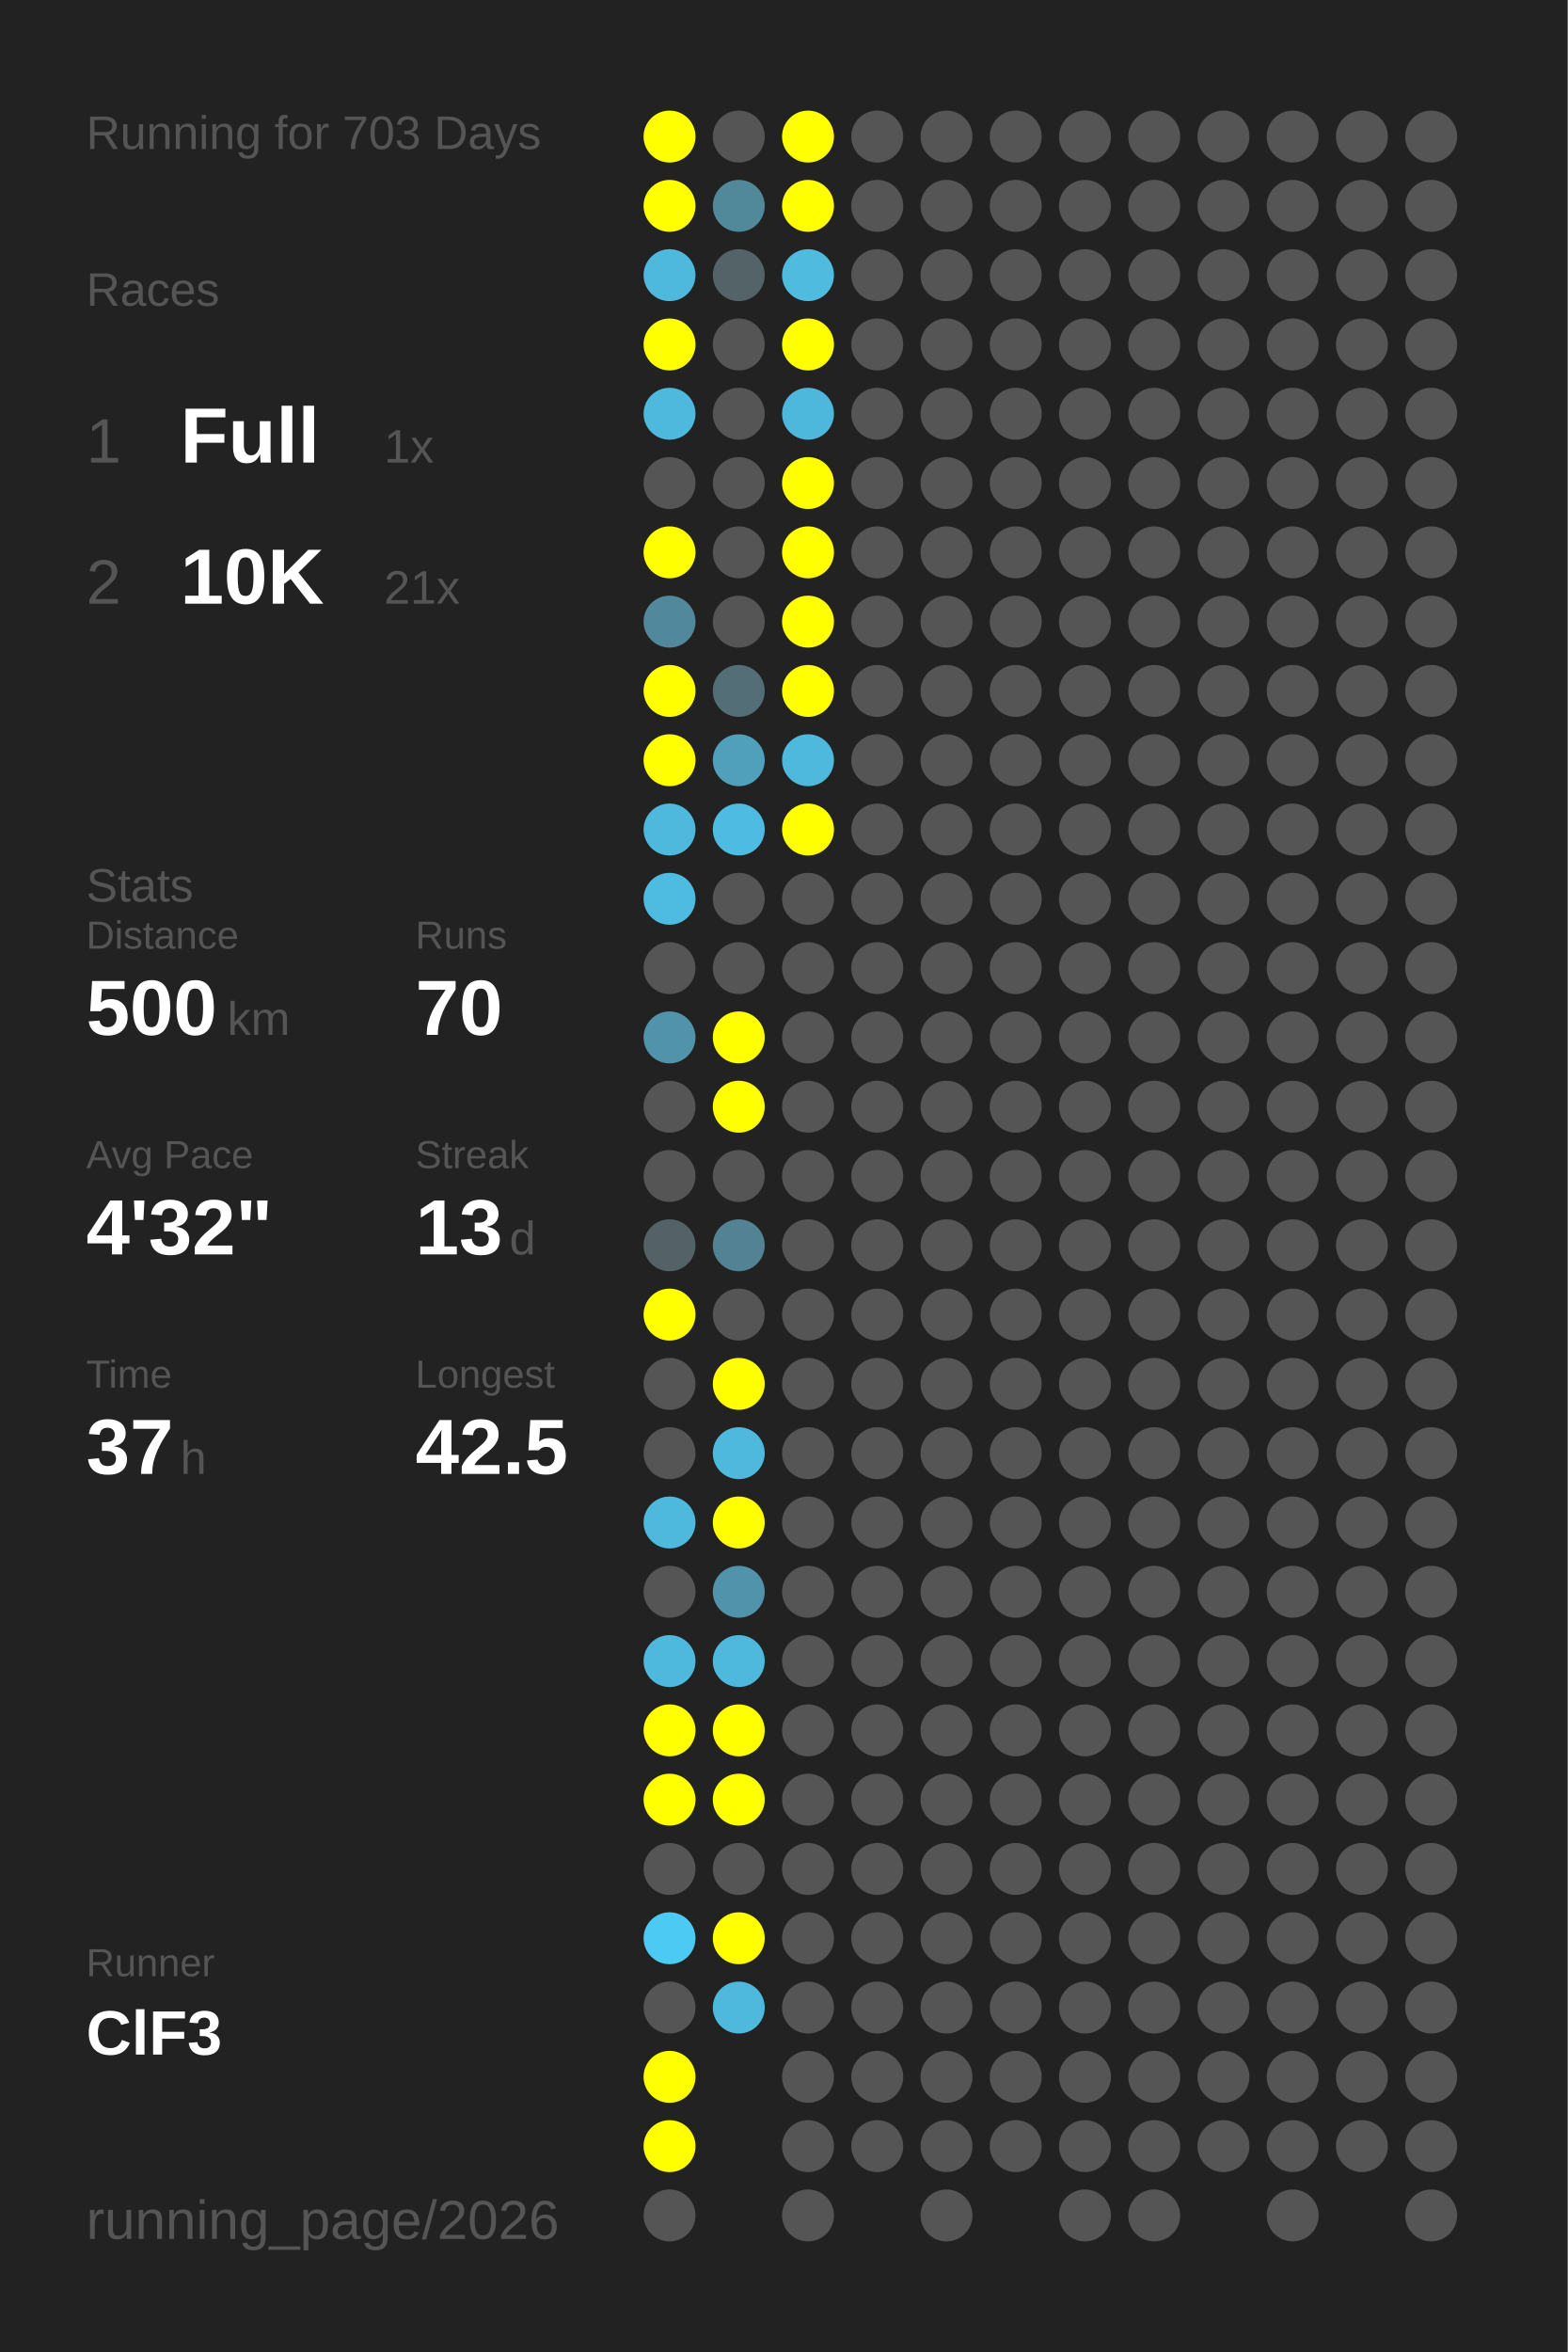
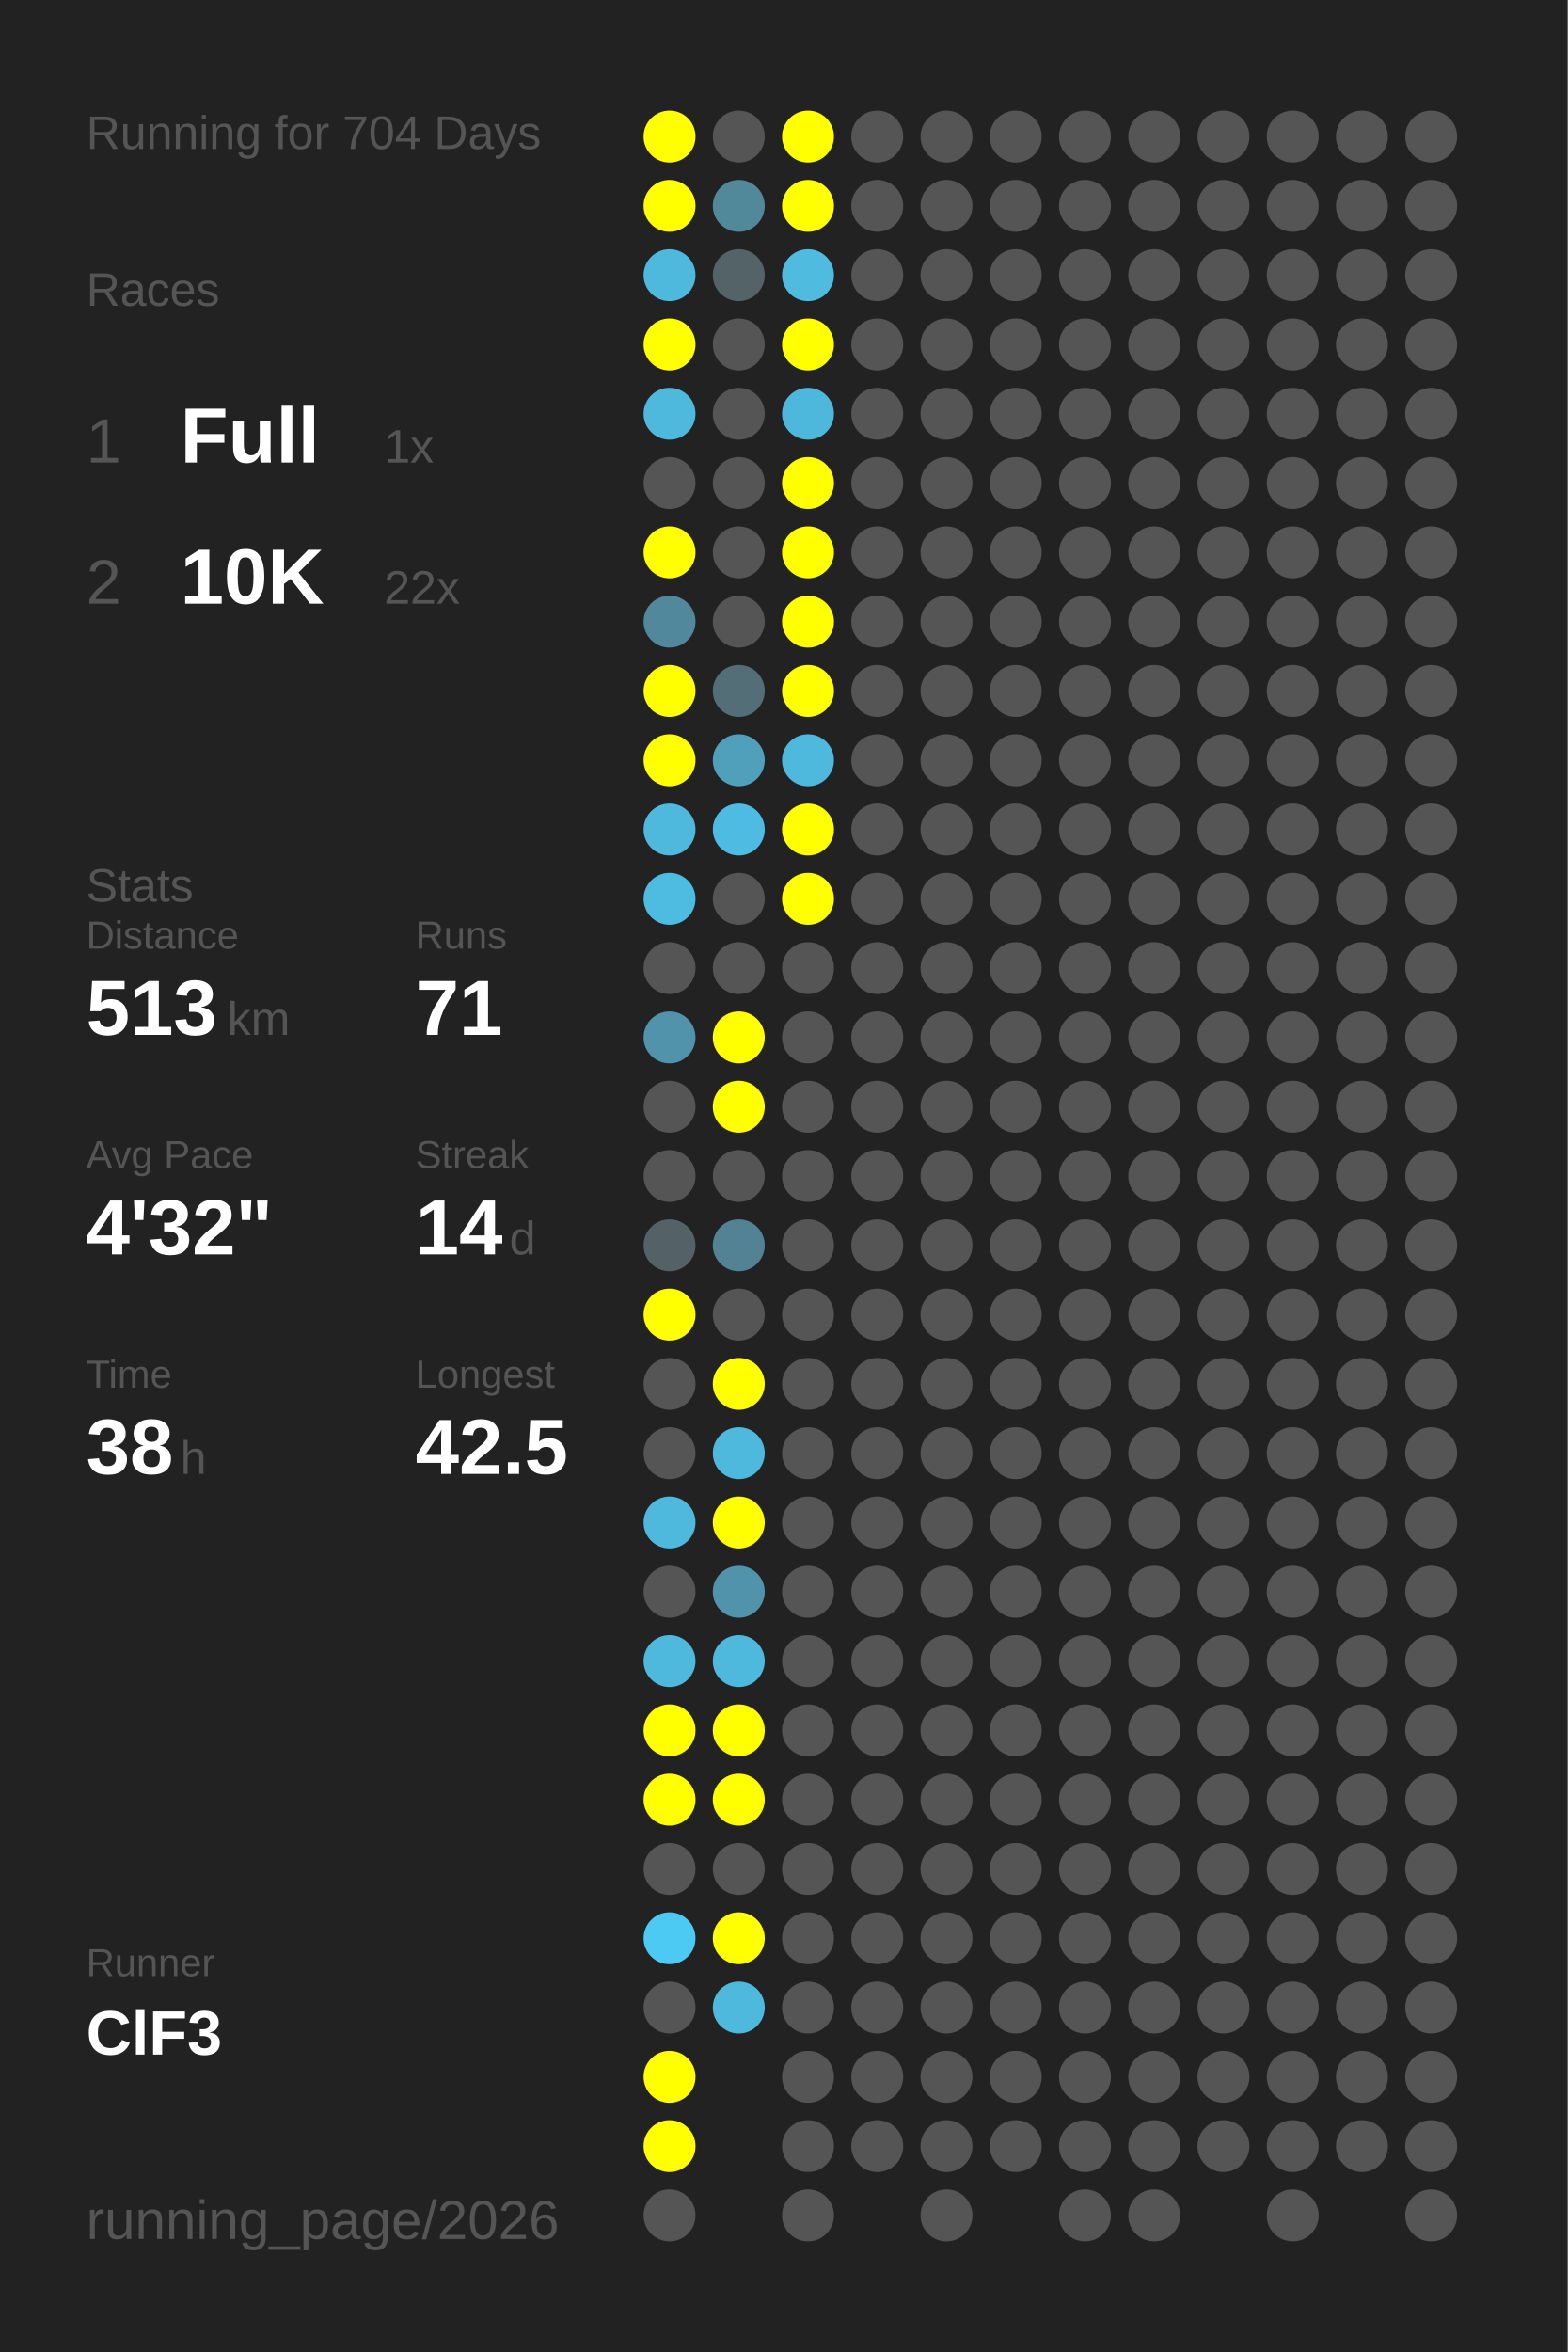
<svg xmlns="http://www.w3.org/2000/svg" baseProfile="full" height="300mm" version="1.1" viewBox="0,0,200,300" width="200mm">
  <defs />
  <rect fill="#222222" height="300" width="200" x="0" y="0" />
-   <text fill="#555555" style="font-size:6px; font-family:Arial;" x="11" y="19">Running for 703 Days</text>
+   <text fill="#555555" style="font-size:6px; font-family:Arial;" x="11" y="19">Running for 704 Days</text>
  <text fill="#555555" style="font-size:6px; font-family:Arial;" x="11" y="39">Races</text>
  <text fill="#555555" style="font-size:8px; font-family:Arial;" x="11" y="59">1</text>
  <text fill="#FFFFFF" style="font-size:10px; font-family:Arial; font-weight:bold;" x="23" y="59">Full</text>
  <text fill="#555555" style="font-size:6px; font-family:Arial;" x="49" y="59">1x</text>
  <text fill="#555555" style="font-size:8px; font-family:Arial;" x="11" y="77">2</text>
  <text fill="#FFFFFF" style="font-size:10px; font-family:Arial; font-weight:bold;" x="23" y="77">10K</text>
-   <text fill="#555555" style="font-size:6px; font-family:Arial;" x="49" y="77">21x</text>
+   <text fill="#555555" style="font-size:6px; font-family:Arial;" x="49" y="77">22x</text>
  <text fill="#555555" style="font-size:6px; font-family:Arial;" x="11" y="115">Stats</text>
  <text fill="#555555" style="font-size:5px; font-family:Arial;" x="11" y="121">Distance</text>
-   <text fill="#FFFFFF" style="font-size:10px; font-family:Arial; font-weight:bold;" x="11" y="132">500</text>
+   <text fill="#FFFFFF" style="font-size:10px; font-family:Arial; font-weight:bold;" x="11" y="132">513</text>
  <text fill="#555555" style="font-size:6px; font-family:Arial;" x="29" y="132">km</text>
  <text fill="#555555" style="font-size:5px; font-family:Arial;" x="53" y="121">Runs</text>
-   <text fill="#FFFFFF" style="font-size:10px; font-family:Arial; font-weight:bold;" x="53" y="132">70</text>
+   <text fill="#FFFFFF" style="font-size:10px; font-family:Arial; font-weight:bold;" x="53" y="132">71</text>
  <text fill="#555555" style="font-size:5px; font-family:Arial;" x="11" y="149">Avg Pace</text>
  <text fill="#FFFFFF" style="font-size:10px; font-family:Arial; font-weight:bold;" x="11" y="160">4'32"</text>
  <text fill="#555555" style="font-size:5px; font-family:Arial;" x="53" y="149">Streak</text>
-   <text fill="#FFFFFF" style="font-size:10px; font-family:Arial; font-weight:bold;" x="53" y="160">13</text>
+   <text fill="#FFFFFF" style="font-size:10px; font-family:Arial; font-weight:bold;" x="53" y="160">14</text>
  <text fill="#555555" style="font-size:6px; font-family:Arial;" x="65" y="160">d</text>
  <text fill="#555555" style="font-size:5px; font-family:Arial;" x="11" y="177">Time</text>
-   <text fill="#FFFFFF" style="font-size:10px; font-family:Arial; font-weight:bold;" x="11" y="188">37</text>
+   <text fill="#FFFFFF" style="font-size:10px; font-family:Arial; font-weight:bold;" x="11" y="188">38</text>
  <text fill="#555555" style="font-size:6px; font-family:Arial;" x="23" y="188">h</text>
  <text fill="#555555" style="font-size:5px; font-family:Arial;" x="53" y="177">Longest</text>
  <text fill="#FFFFFF" style="font-size:10px; font-family:Arial; font-weight:bold;" x="53" y="188">42.5</text>
  <text fill="#555555" style="font-size:5px; font-family:Arial;" x="11" y="252.065">Runner</text>
  <text fill="#FFFFFF" style="font-size:8px; font-family:Arial; font-weight:bold;" x="11" y="262.065">ClF3</text>
  <text fill="#555555" style="font-size:7px; font-family:Arial;" x="11" y="285.581">running_page/2026</text>
  <circle cx="85.417" cy="17.419" fill="#FFFF00" r="3.312" />
  <circle cx="85.417" cy="26.258" fill="#FFFF00" r="3.312" />
  <circle cx="85.417" cy="35.097" fill="#4eb9dd" r="3.312" />
  <circle cx="85.417" cy="43.935" fill="#FFFF00" r="3.312" />
  <circle cx="85.417" cy="52.774" fill="#4eb9dd" r="3.312" />
  <circle cx="85.417" cy="61.613" fill="#555555" r="3.312" />
  <circle cx="85.417" cy="70.452" fill="#FFFF00" r="3.312" />
  <circle cx="85.417" cy="79.29" fill="#51889b" r="3.312" />
  <circle cx="85.417" cy="88.129" fill="#FFFF00" r="3.312" />
  <circle cx="85.417" cy="96.968" fill="#FFFF00" r="3.312" />
  <circle cx="85.417" cy="105.806" fill="#4eb9dd" r="3.312" />
  <circle cx="85.417" cy="114.645" fill="#4ebce1" r="3.312" />
  <circle cx="85.417" cy="123.484" fill="#555555" r="3.312" />
  <circle cx="85.417" cy="132.323" fill="#5093aa" r="3.312" />
  <circle cx="85.417" cy="141.161" fill="#555555" r="3.312" />
  <circle cx="85.417" cy="150" fill="#555555" r="3.312" />
  <circle cx="85.417" cy="158.839" fill="#546267" r="3.312" />
  <circle cx="85.417" cy="167.677" fill="#FFFF00" r="3.312" />
  <circle cx="85.417" cy="176.516" fill="#555555" r="3.312" />
  <circle cx="85.417" cy="185.355" fill="#555555" r="3.312" />
  <circle cx="85.417" cy="194.194" fill="#4eb9dd" r="3.312" />
  <circle cx="85.417" cy="203.032" fill="#555555" r="3.312" />
  <circle cx="85.417" cy="211.871" fill="#4eb9dd" r="3.312" />
  <circle cx="85.417" cy="220.71" fill="#FFFF00" r="3.312" />
  <circle cx="85.417" cy="229.548" fill="#FFFF00" r="3.312" />
  <circle cx="85.417" cy="238.387" fill="#555555" r="3.312" />
  <circle cx="85.417" cy="247.226" fill="#4dcaf4" r="3.312" />
  <circle cx="85.417" cy="256.065" fill="#555555" r="3.312" />
  <circle cx="85.417" cy="264.903" fill="#FFFF00" r="3.312" />
  <circle cx="85.417" cy="273.742" fill="#FFFF00" r="3.312" />
  <circle cx="85.417" cy="282.581" fill="#555555" r="3.312" />
  <circle cx="94.25" cy="17.419" fill="#555555" r="3.312" />
  <circle cx="94.25" cy="26.258" fill="#51899b" r="3.312" />
  <circle cx="94.25" cy="35.097" fill="#546368" r="3.312" />
  <circle cx="94.25" cy="43.935" fill="#555555" r="3.312" />
  <circle cx="94.25" cy="52.774" fill="#555555" r="3.312" />
  <circle cx="94.25" cy="61.613" fill="#555555" r="3.312" />
  <circle cx="94.25" cy="70.452" fill="#555555" r="3.312" />
  <circle cx="94.25" cy="79.29" fill="#555555" r="3.312" />
  <circle cx="94.25" cy="88.129" fill="#536e77" r="3.312" />
  <circle cx="94.25" cy="96.968" fill="#50a0bc" r="3.312" />
  <circle cx="94.25" cy="105.806" fill="#4ebce2" r="3.312" />
  <circle cx="94.25" cy="114.645" fill="#555555" r="3.312" />
  <circle cx="94.25" cy="123.484" fill="#555555" r="3.312" />
  <circle cx="94.25" cy="132.323" fill="#FFFF00" r="3.312" />
  <circle cx="94.25" cy="141.161" fill="#FFFF00" r="3.312" />
  <circle cx="94.25" cy="150" fill="#555555" r="3.312" />
  <circle cx="94.25" cy="158.839" fill="#528293" r="3.312" />
  <circle cx="94.25" cy="167.677" fill="#555555" r="3.312" />
  <circle cx="94.25" cy="176.516" fill="#FFFF00" r="3.312" />
  <circle cx="94.25" cy="185.355" fill="#4eb9dd" r="3.312" />
  <circle cx="94.25" cy="194.194" fill="#FFFF00" r="3.312" />
  <circle cx="94.25" cy="203.032" fill="#5093aa" r="3.312" />
  <circle cx="94.25" cy="211.871" fill="#4eb9dd" r="3.312" />
  <circle cx="94.25" cy="220.71" fill="#FFFF00" r="3.312" />
  <circle cx="94.25" cy="229.548" fill="#FFFF00" r="3.312" />
  <circle cx="94.25" cy="238.387" fill="#555555" r="3.312" />
  <circle cx="94.25" cy="247.226" fill="#FFFF00" r="3.312" />
  <circle cx="94.25" cy="256.065" fill="#4eb9dd" r="3.312" />
  <circle cx="103.083" cy="17.419" fill="#FFFF00" r="3.312" />
  <circle cx="103.083" cy="26.258" fill="#FFFF00" r="3.312" />
  <circle cx="103.083" cy="35.097" fill="#4ebbdf" r="3.312" />
  <circle cx="103.083" cy="43.935" fill="#FFFF00" r="3.312" />
  <circle cx="103.083" cy="52.774" fill="#4eb8dc" r="3.312" />
  <circle cx="103.083" cy="61.613" fill="#FFFF00" r="3.312" />
  <circle cx="103.083" cy="70.452" fill="#FFFF00" r="3.312" />
  <circle cx="103.083" cy="79.29" fill="#FFFF00" r="3.312" />
  <circle cx="103.083" cy="88.129" fill="#FFFF00" r="3.312" />
  <circle cx="103.083" cy="96.968" fill="#4eb9dd" r="3.312" />
  <circle cx="103.083" cy="105.806" fill="#FFFF00" r="3.312" />
-   <circle cx="103.083" cy="114.645" fill="#555555" r="3.312" />
+   <circle cx="103.083" cy="114.645" fill="#FFFF00" r="3.312" />
  <circle cx="103.083" cy="123.484" fill="#555555" r="3.312" />
  <circle cx="103.083" cy="132.323" fill="#555555" r="3.312" />
  <circle cx="103.083" cy="141.161" fill="#555555" r="3.312" />
  <circle cx="103.083" cy="150" fill="#555555" r="3.312" />
  <circle cx="103.083" cy="158.839" fill="#555555" r="3.312" />
  <circle cx="103.083" cy="167.677" fill="#555555" r="3.312" />
  <circle cx="103.083" cy="176.516" fill="#555555" r="3.312" />
  <circle cx="103.083" cy="185.355" fill="#555555" r="3.312" />
  <circle cx="103.083" cy="194.194" fill="#555555" r="3.312" />
  <circle cx="103.083" cy="203.032" fill="#555555" r="3.312" />
  <circle cx="103.083" cy="211.871" fill="#555555" r="3.312" />
  <circle cx="103.083" cy="220.71" fill="#555555" r="3.312" />
  <circle cx="103.083" cy="229.548" fill="#555555" r="3.312" />
  <circle cx="103.083" cy="238.387" fill="#555555" r="3.312" />
  <circle cx="103.083" cy="247.226" fill="#555555" r="3.312" />
  <circle cx="103.083" cy="256.065" fill="#555555" r="3.312" />
  <circle cx="103.083" cy="264.903" fill="#555555" r="3.312" />
  <circle cx="103.083" cy="273.742" fill="#555555" r="3.312" />
  <circle cx="103.083" cy="282.581" fill="#555555" r="3.312" />
  <circle cx="111.917" cy="17.419" fill="#555555" r="3.312" />
  <circle cx="111.917" cy="26.258" fill="#555555" r="3.312" />
  <circle cx="111.917" cy="35.097" fill="#555555" r="3.312" />
  <circle cx="111.917" cy="43.935" fill="#555555" r="3.312" />
  <circle cx="111.917" cy="52.774" fill="#555555" r="3.312" />
  <circle cx="111.917" cy="61.613" fill="#555555" r="3.312" />
  <circle cx="111.917" cy="70.452" fill="#555555" r="3.312" />
  <circle cx="111.917" cy="79.29" fill="#555555" r="3.312" />
  <circle cx="111.917" cy="88.129" fill="#555555" r="3.312" />
  <circle cx="111.917" cy="96.968" fill="#555555" r="3.312" />
  <circle cx="111.917" cy="105.806" fill="#555555" r="3.312" />
  <circle cx="111.917" cy="114.645" fill="#555555" r="3.312" />
  <circle cx="111.917" cy="123.484" fill="#555555" r="3.312" />
  <circle cx="111.917" cy="132.323" fill="#555555" r="3.312" />
  <circle cx="111.917" cy="141.161" fill="#555555" r="3.312" />
  <circle cx="111.917" cy="150" fill="#555555" r="3.312" />
  <circle cx="111.917" cy="158.839" fill="#555555" r="3.312" />
  <circle cx="111.917" cy="167.677" fill="#555555" r="3.312" />
  <circle cx="111.917" cy="176.516" fill="#555555" r="3.312" />
  <circle cx="111.917" cy="185.355" fill="#555555" r="3.312" />
  <circle cx="111.917" cy="194.194" fill="#555555" r="3.312" />
  <circle cx="111.917" cy="203.032" fill="#555555" r="3.312" />
  <circle cx="111.917" cy="211.871" fill="#555555" r="3.312" />
  <circle cx="111.917" cy="220.71" fill="#555555" r="3.312" />
  <circle cx="111.917" cy="229.548" fill="#555555" r="3.312" />
  <circle cx="111.917" cy="238.387" fill="#555555" r="3.312" />
  <circle cx="111.917" cy="247.226" fill="#555555" r="3.312" />
  <circle cx="111.917" cy="256.065" fill="#555555" r="3.312" />
  <circle cx="111.917" cy="264.903" fill="#555555" r="3.312" />
  <circle cx="111.917" cy="273.742" fill="#555555" r="3.312" />
  <circle cx="120.75" cy="17.419" fill="#555555" r="3.312" />
  <circle cx="120.75" cy="26.258" fill="#555555" r="3.312" />
  <circle cx="120.75" cy="35.097" fill="#555555" r="3.312" />
  <circle cx="120.75" cy="43.935" fill="#555555" r="3.312" />
  <circle cx="120.75" cy="52.774" fill="#555555" r="3.312" />
  <circle cx="120.75" cy="61.613" fill="#555555" r="3.312" />
  <circle cx="120.75" cy="70.452" fill="#555555" r="3.312" />
  <circle cx="120.75" cy="79.29" fill="#555555" r="3.312" />
  <circle cx="120.75" cy="88.129" fill="#555555" r="3.312" />
  <circle cx="120.75" cy="96.968" fill="#555555" r="3.312" />
  <circle cx="120.75" cy="105.806" fill="#555555" r="3.312" />
  <circle cx="120.75" cy="114.645" fill="#555555" r="3.312" />
  <circle cx="120.75" cy="123.484" fill="#555555" r="3.312" />
  <circle cx="120.75" cy="132.323" fill="#555555" r="3.312" />
  <circle cx="120.75" cy="141.161" fill="#555555" r="3.312" />
  <circle cx="120.75" cy="150" fill="#555555" r="3.312" />
  <circle cx="120.75" cy="158.839" fill="#555555" r="3.312" />
  <circle cx="120.75" cy="167.677" fill="#555555" r="3.312" />
  <circle cx="120.75" cy="176.516" fill="#555555" r="3.312" />
  <circle cx="120.75" cy="185.355" fill="#555555" r="3.312" />
  <circle cx="120.75" cy="194.194" fill="#555555" r="3.312" />
  <circle cx="120.75" cy="203.032" fill="#555555" r="3.312" />
  <circle cx="120.75" cy="211.871" fill="#555555" r="3.312" />
  <circle cx="120.75" cy="220.71" fill="#555555" r="3.312" />
  <circle cx="120.75" cy="229.548" fill="#555555" r="3.312" />
  <circle cx="120.75" cy="238.387" fill="#555555" r="3.312" />
  <circle cx="120.75" cy="247.226" fill="#555555" r="3.312" />
  <circle cx="120.75" cy="256.065" fill="#555555" r="3.312" />
  <circle cx="120.75" cy="264.903" fill="#555555" r="3.312" />
  <circle cx="120.75" cy="273.742" fill="#555555" r="3.312" />
  <circle cx="120.75" cy="282.581" fill="#555555" r="3.312" />
  <circle cx="129.583" cy="17.419" fill="#555555" r="3.312" />
  <circle cx="129.583" cy="26.258" fill="#555555" r="3.312" />
  <circle cx="129.583" cy="35.097" fill="#555555" r="3.312" />
  <circle cx="129.583" cy="43.935" fill="#555555" r="3.312" />
  <circle cx="129.583" cy="52.774" fill="#555555" r="3.312" />
  <circle cx="129.583" cy="61.613" fill="#555555" r="3.312" />
  <circle cx="129.583" cy="70.452" fill="#555555" r="3.312" />
  <circle cx="129.583" cy="79.29" fill="#555555" r="3.312" />
  <circle cx="129.583" cy="88.129" fill="#555555" r="3.312" />
  <circle cx="129.583" cy="96.968" fill="#555555" r="3.312" />
  <circle cx="129.583" cy="105.806" fill="#555555" r="3.312" />
  <circle cx="129.583" cy="114.645" fill="#555555" r="3.312" />
  <circle cx="129.583" cy="123.484" fill="#555555" r="3.312" />
  <circle cx="129.583" cy="132.323" fill="#555555" r="3.312" />
  <circle cx="129.583" cy="141.161" fill="#555555" r="3.312" />
  <circle cx="129.583" cy="150" fill="#555555" r="3.312" />
  <circle cx="129.583" cy="158.839" fill="#555555" r="3.312" />
  <circle cx="129.583" cy="167.677" fill="#555555" r="3.312" />
  <circle cx="129.583" cy="176.516" fill="#555555" r="3.312" />
  <circle cx="129.583" cy="185.355" fill="#555555" r="3.312" />
  <circle cx="129.583" cy="194.194" fill="#555555" r="3.312" />
  <circle cx="129.583" cy="203.032" fill="#555555" r="3.312" />
  <circle cx="129.583" cy="211.871" fill="#555555" r="3.312" />
  <circle cx="129.583" cy="220.71" fill="#555555" r="3.312" />
  <circle cx="129.583" cy="229.548" fill="#555555" r="3.312" />
  <circle cx="129.583" cy="238.387" fill="#555555" r="3.312" />
  <circle cx="129.583" cy="247.226" fill="#555555" r="3.312" />
  <circle cx="129.583" cy="256.065" fill="#555555" r="3.312" />
  <circle cx="129.583" cy="264.903" fill="#555555" r="3.312" />
  <circle cx="129.583" cy="273.742" fill="#555555" r="3.312" />
  <circle cx="138.417" cy="17.419" fill="#555555" r="3.312" />
  <circle cx="138.417" cy="26.258" fill="#555555" r="3.312" />
  <circle cx="138.417" cy="35.097" fill="#555555" r="3.312" />
  <circle cx="138.417" cy="43.935" fill="#555555" r="3.312" />
  <circle cx="138.417" cy="52.774" fill="#555555" r="3.312" />
  <circle cx="138.417" cy="61.613" fill="#555555" r="3.312" />
  <circle cx="138.417" cy="70.452" fill="#555555" r="3.312" />
  <circle cx="138.417" cy="79.29" fill="#555555" r="3.312" />
  <circle cx="138.417" cy="88.129" fill="#555555" r="3.312" />
  <circle cx="138.417" cy="96.968" fill="#555555" r="3.312" />
  <circle cx="138.417" cy="105.806" fill="#555555" r="3.312" />
  <circle cx="138.417" cy="114.645" fill="#555555" r="3.312" />
  <circle cx="138.417" cy="123.484" fill="#555555" r="3.312" />
  <circle cx="138.417" cy="132.323" fill="#555555" r="3.312" />
  <circle cx="138.417" cy="141.161" fill="#555555" r="3.312" />
  <circle cx="138.417" cy="150" fill="#555555" r="3.312" />
  <circle cx="138.417" cy="158.839" fill="#555555" r="3.312" />
  <circle cx="138.417" cy="167.677" fill="#555555" r="3.312" />
  <circle cx="138.417" cy="176.516" fill="#555555" r="3.312" />
  <circle cx="138.417" cy="185.355" fill="#555555" r="3.312" />
  <circle cx="138.417" cy="194.194" fill="#555555" r="3.312" />
  <circle cx="138.417" cy="203.032" fill="#555555" r="3.312" />
  <circle cx="138.417" cy="211.871" fill="#555555" r="3.312" />
  <circle cx="138.417" cy="220.71" fill="#555555" r="3.312" />
  <circle cx="138.417" cy="229.548" fill="#555555" r="3.312" />
  <circle cx="138.417" cy="238.387" fill="#555555" r="3.312" />
  <circle cx="138.417" cy="247.226" fill="#555555" r="3.312" />
  <circle cx="138.417" cy="256.065" fill="#555555" r="3.312" />
  <circle cx="138.417" cy="264.903" fill="#555555" r="3.312" />
  <circle cx="138.417" cy="273.742" fill="#555555" r="3.312" />
  <circle cx="138.417" cy="282.581" fill="#555555" r="3.312" />
  <circle cx="147.25" cy="17.419" fill="#555555" r="3.312" />
  <circle cx="147.25" cy="26.258" fill="#555555" r="3.312" />
  <circle cx="147.25" cy="35.097" fill="#555555" r="3.312" />
  <circle cx="147.25" cy="43.935" fill="#555555" r="3.312" />
  <circle cx="147.25" cy="52.774" fill="#555555" r="3.312" />
  <circle cx="147.25" cy="61.613" fill="#555555" r="3.312" />
  <circle cx="147.25" cy="70.452" fill="#555555" r="3.312" />
  <circle cx="147.25" cy="79.29" fill="#555555" r="3.312" />
  <circle cx="147.25" cy="88.129" fill="#555555" r="3.312" />
  <circle cx="147.25" cy="96.968" fill="#555555" r="3.312" />
  <circle cx="147.25" cy="105.806" fill="#555555" r="3.312" />
  <circle cx="147.25" cy="114.645" fill="#555555" r="3.312" />
  <circle cx="147.25" cy="123.484" fill="#555555" r="3.312" />
  <circle cx="147.25" cy="132.323" fill="#555555" r="3.312" />
  <circle cx="147.25" cy="141.161" fill="#555555" r="3.312" />
  <circle cx="147.25" cy="150" fill="#555555" r="3.312" />
  <circle cx="147.25" cy="158.839" fill="#555555" r="3.312" />
  <circle cx="147.25" cy="167.677" fill="#555555" r="3.312" />
  <circle cx="147.25" cy="176.516" fill="#555555" r="3.312" />
  <circle cx="147.25" cy="185.355" fill="#555555" r="3.312" />
  <circle cx="147.25" cy="194.194" fill="#555555" r="3.312" />
  <circle cx="147.25" cy="203.032" fill="#555555" r="3.312" />
  <circle cx="147.25" cy="211.871" fill="#555555" r="3.312" />
  <circle cx="147.25" cy="220.71" fill="#555555" r="3.312" />
  <circle cx="147.25" cy="229.548" fill="#555555" r="3.312" />
  <circle cx="147.25" cy="238.387" fill="#555555" r="3.312" />
  <circle cx="147.25" cy="247.226" fill="#555555" r="3.312" />
  <circle cx="147.25" cy="256.065" fill="#555555" r="3.312" />
  <circle cx="147.25" cy="264.903" fill="#555555" r="3.312" />
  <circle cx="147.25" cy="273.742" fill="#555555" r="3.312" />
  <circle cx="147.25" cy="282.581" fill="#555555" r="3.312" />
  <circle cx="156.083" cy="17.419" fill="#555555" r="3.312" />
  <circle cx="156.083" cy="26.258" fill="#555555" r="3.312" />
  <circle cx="156.083" cy="35.097" fill="#555555" r="3.312" />
  <circle cx="156.083" cy="43.935" fill="#555555" r="3.312" />
  <circle cx="156.083" cy="52.774" fill="#555555" r="3.312" />
  <circle cx="156.083" cy="61.613" fill="#555555" r="3.312" />
  <circle cx="156.083" cy="70.452" fill="#555555" r="3.312" />
  <circle cx="156.083" cy="79.29" fill="#555555" r="3.312" />
  <circle cx="156.083" cy="88.129" fill="#555555" r="3.312" />
  <circle cx="156.083" cy="96.968" fill="#555555" r="3.312" />
  <circle cx="156.083" cy="105.806" fill="#555555" r="3.312" />
  <circle cx="156.083" cy="114.645" fill="#555555" r="3.312" />
  <circle cx="156.083" cy="123.484" fill="#555555" r="3.312" />
  <circle cx="156.083" cy="132.323" fill="#555555" r="3.312" />
  <circle cx="156.083" cy="141.161" fill="#555555" r="3.312" />
  <circle cx="156.083" cy="150" fill="#555555" r="3.312" />
  <circle cx="156.083" cy="158.839" fill="#555555" r="3.312" />
  <circle cx="156.083" cy="167.677" fill="#555555" r="3.312" />
  <circle cx="156.083" cy="176.516" fill="#555555" r="3.312" />
  <circle cx="156.083" cy="185.355" fill="#555555" r="3.312" />
  <circle cx="156.083" cy="194.194" fill="#555555" r="3.312" />
  <circle cx="156.083" cy="203.032" fill="#555555" r="3.312" />
  <circle cx="156.083" cy="211.871" fill="#555555" r="3.312" />
  <circle cx="156.083" cy="220.71" fill="#555555" r="3.312" />
  <circle cx="156.083" cy="229.548" fill="#555555" r="3.312" />
  <circle cx="156.083" cy="238.387" fill="#555555" r="3.312" />
  <circle cx="156.083" cy="247.226" fill="#555555" r="3.312" />
  <circle cx="156.083" cy="256.065" fill="#555555" r="3.312" />
  <circle cx="156.083" cy="264.903" fill="#555555" r="3.312" />
  <circle cx="156.083" cy="273.742" fill="#555555" r="3.312" />
  <circle cx="164.917" cy="17.419" fill="#555555" r="3.312" />
  <circle cx="164.917" cy="26.258" fill="#555555" r="3.312" />
  <circle cx="164.917" cy="35.097" fill="#555555" r="3.312" />
  <circle cx="164.917" cy="43.935" fill="#555555" r="3.312" />
  <circle cx="164.917" cy="52.774" fill="#555555" r="3.312" />
  <circle cx="164.917" cy="61.613" fill="#555555" r="3.312" />
  <circle cx="164.917" cy="70.452" fill="#555555" r="3.312" />
  <circle cx="164.917" cy="79.29" fill="#555555" r="3.312" />
  <circle cx="164.917" cy="88.129" fill="#555555" r="3.312" />
  <circle cx="164.917" cy="96.968" fill="#555555" r="3.312" />
  <circle cx="164.917" cy="105.806" fill="#555555" r="3.312" />
  <circle cx="164.917" cy="114.645" fill="#555555" r="3.312" />
  <circle cx="164.917" cy="123.484" fill="#555555" r="3.312" />
  <circle cx="164.917" cy="132.323" fill="#555555" r="3.312" />
  <circle cx="164.917" cy="141.161" fill="#555555" r="3.312" />
  <circle cx="164.917" cy="150" fill="#555555" r="3.312" />
  <circle cx="164.917" cy="158.839" fill="#555555" r="3.312" />
  <circle cx="164.917" cy="167.677" fill="#555555" r="3.312" />
  <circle cx="164.917" cy="176.516" fill="#555555" r="3.312" />
  <circle cx="164.917" cy="185.355" fill="#555555" r="3.312" />
  <circle cx="164.917" cy="194.194" fill="#555555" r="3.312" />
  <circle cx="164.917" cy="203.032" fill="#555555" r="3.312" />
  <circle cx="164.917" cy="211.871" fill="#555555" r="3.312" />
  <circle cx="164.917" cy="220.71" fill="#555555" r="3.312" />
  <circle cx="164.917" cy="229.548" fill="#555555" r="3.312" />
  <circle cx="164.917" cy="238.387" fill="#555555" r="3.312" />
  <circle cx="164.917" cy="247.226" fill="#555555" r="3.312" />
  <circle cx="164.917" cy="256.065" fill="#555555" r="3.312" />
  <circle cx="164.917" cy="264.903" fill="#555555" r="3.312" />
  <circle cx="164.917" cy="273.742" fill="#555555" r="3.312" />
  <circle cx="164.917" cy="282.581" fill="#555555" r="3.312" />
  <circle cx="173.75" cy="17.419" fill="#555555" r="3.312" />
  <circle cx="173.75" cy="26.258" fill="#555555" r="3.312" />
  <circle cx="173.75" cy="35.097" fill="#555555" r="3.312" />
  <circle cx="173.75" cy="43.935" fill="#555555" r="3.312" />
  <circle cx="173.75" cy="52.774" fill="#555555" r="3.312" />
  <circle cx="173.75" cy="61.613" fill="#555555" r="3.312" />
  <circle cx="173.75" cy="70.452" fill="#555555" r="3.312" />
  <circle cx="173.75" cy="79.29" fill="#555555" r="3.312" />
  <circle cx="173.75" cy="88.129" fill="#555555" r="3.312" />
  <circle cx="173.75" cy="96.968" fill="#555555" r="3.312" />
  <circle cx="173.75" cy="105.806" fill="#555555" r="3.312" />
  <circle cx="173.75" cy="114.645" fill="#555555" r="3.312" />
  <circle cx="173.75" cy="123.484" fill="#555555" r="3.312" />
  <circle cx="173.75" cy="132.323" fill="#555555" r="3.312" />
  <circle cx="173.75" cy="141.161" fill="#555555" r="3.312" />
  <circle cx="173.75" cy="150" fill="#555555" r="3.312" />
  <circle cx="173.75" cy="158.839" fill="#555555" r="3.312" />
  <circle cx="173.75" cy="167.677" fill="#555555" r="3.312" />
  <circle cx="173.75" cy="176.516" fill="#555555" r="3.312" />
  <circle cx="173.75" cy="185.355" fill="#555555" r="3.312" />
  <circle cx="173.75" cy="194.194" fill="#555555" r="3.312" />
  <circle cx="173.75" cy="203.032" fill="#555555" r="3.312" />
  <circle cx="173.75" cy="211.871" fill="#555555" r="3.312" />
  <circle cx="173.75" cy="220.71" fill="#555555" r="3.312" />
  <circle cx="173.75" cy="229.548" fill="#555555" r="3.312" />
  <circle cx="173.75" cy="238.387" fill="#555555" r="3.312" />
  <circle cx="173.75" cy="247.226" fill="#555555" r="3.312" />
  <circle cx="173.75" cy="256.065" fill="#555555" r="3.312" />
  <circle cx="173.75" cy="264.903" fill="#555555" r="3.312" />
  <circle cx="173.75" cy="273.742" fill="#555555" r="3.312" />
  <circle cx="182.583" cy="17.419" fill="#555555" r="3.312" />
  <circle cx="182.583" cy="26.258" fill="#555555" r="3.312" />
  <circle cx="182.583" cy="35.097" fill="#555555" r="3.312" />
  <circle cx="182.583" cy="43.935" fill="#555555" r="3.312" />
  <circle cx="182.583" cy="52.774" fill="#555555" r="3.312" />
  <circle cx="182.583" cy="61.613" fill="#555555" r="3.312" />
  <circle cx="182.583" cy="70.452" fill="#555555" r="3.312" />
  <circle cx="182.583" cy="79.29" fill="#555555" r="3.312" />
  <circle cx="182.583" cy="88.129" fill="#555555" r="3.312" />
  <circle cx="182.583" cy="96.968" fill="#555555" r="3.312" />
  <circle cx="182.583" cy="105.806" fill="#555555" r="3.312" />
  <circle cx="182.583" cy="114.645" fill="#555555" r="3.312" />
  <circle cx="182.583" cy="123.484" fill="#555555" r="3.312" />
  <circle cx="182.583" cy="132.323" fill="#555555" r="3.312" />
  <circle cx="182.583" cy="141.161" fill="#555555" r="3.312" />
  <circle cx="182.583" cy="150" fill="#555555" r="3.312" />
  <circle cx="182.583" cy="158.839" fill="#555555" r="3.312" />
  <circle cx="182.583" cy="167.677" fill="#555555" r="3.312" />
  <circle cx="182.583" cy="176.516" fill="#555555" r="3.312" />
  <circle cx="182.583" cy="185.355" fill="#555555" r="3.312" />
  <circle cx="182.583" cy="194.194" fill="#555555" r="3.312" />
  <circle cx="182.583" cy="203.032" fill="#555555" r="3.312" />
  <circle cx="182.583" cy="211.871" fill="#555555" r="3.312" />
  <circle cx="182.583" cy="220.71" fill="#555555" r="3.312" />
  <circle cx="182.583" cy="229.548" fill="#555555" r="3.312" />
  <circle cx="182.583" cy="238.387" fill="#555555" r="3.312" />
  <circle cx="182.583" cy="247.226" fill="#555555" r="3.312" />
  <circle cx="182.583" cy="256.065" fill="#555555" r="3.312" />
  <circle cx="182.583" cy="264.903" fill="#555555" r="3.312" />
  <circle cx="182.583" cy="273.742" fill="#555555" r="3.312" />
  <circle cx="182.583" cy="282.581" fill="#555555" r="3.312" />
</svg>
